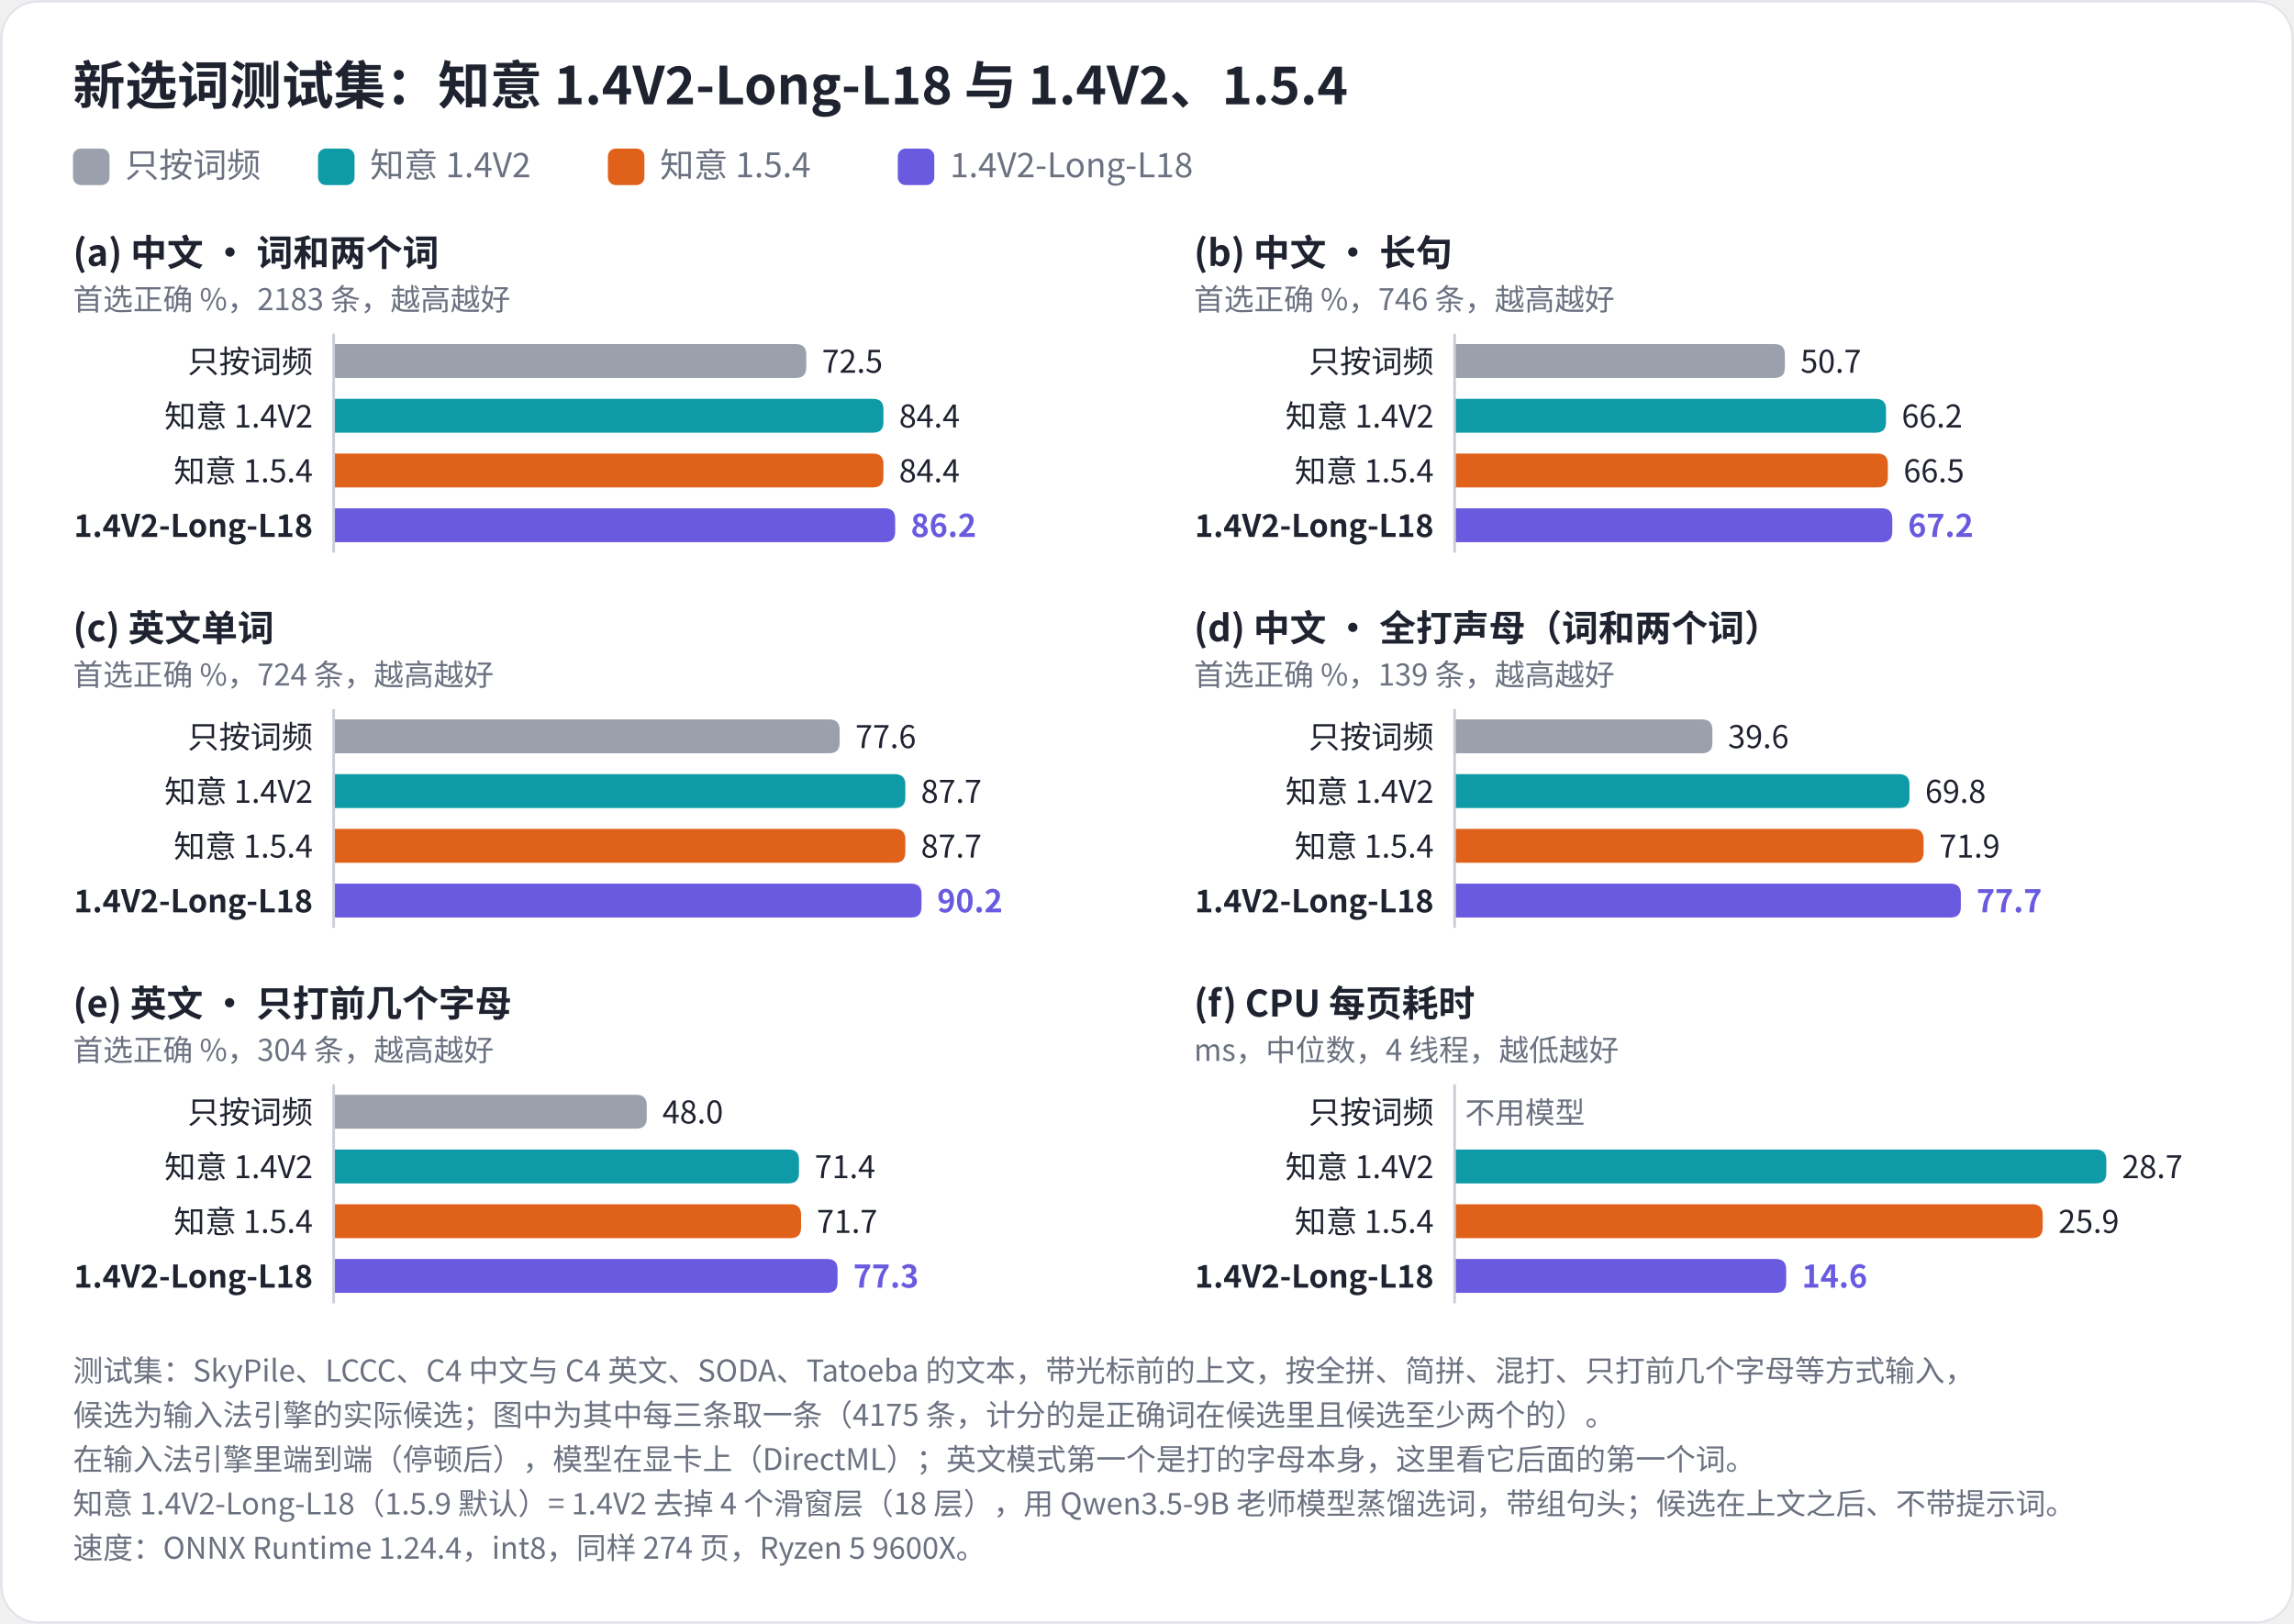
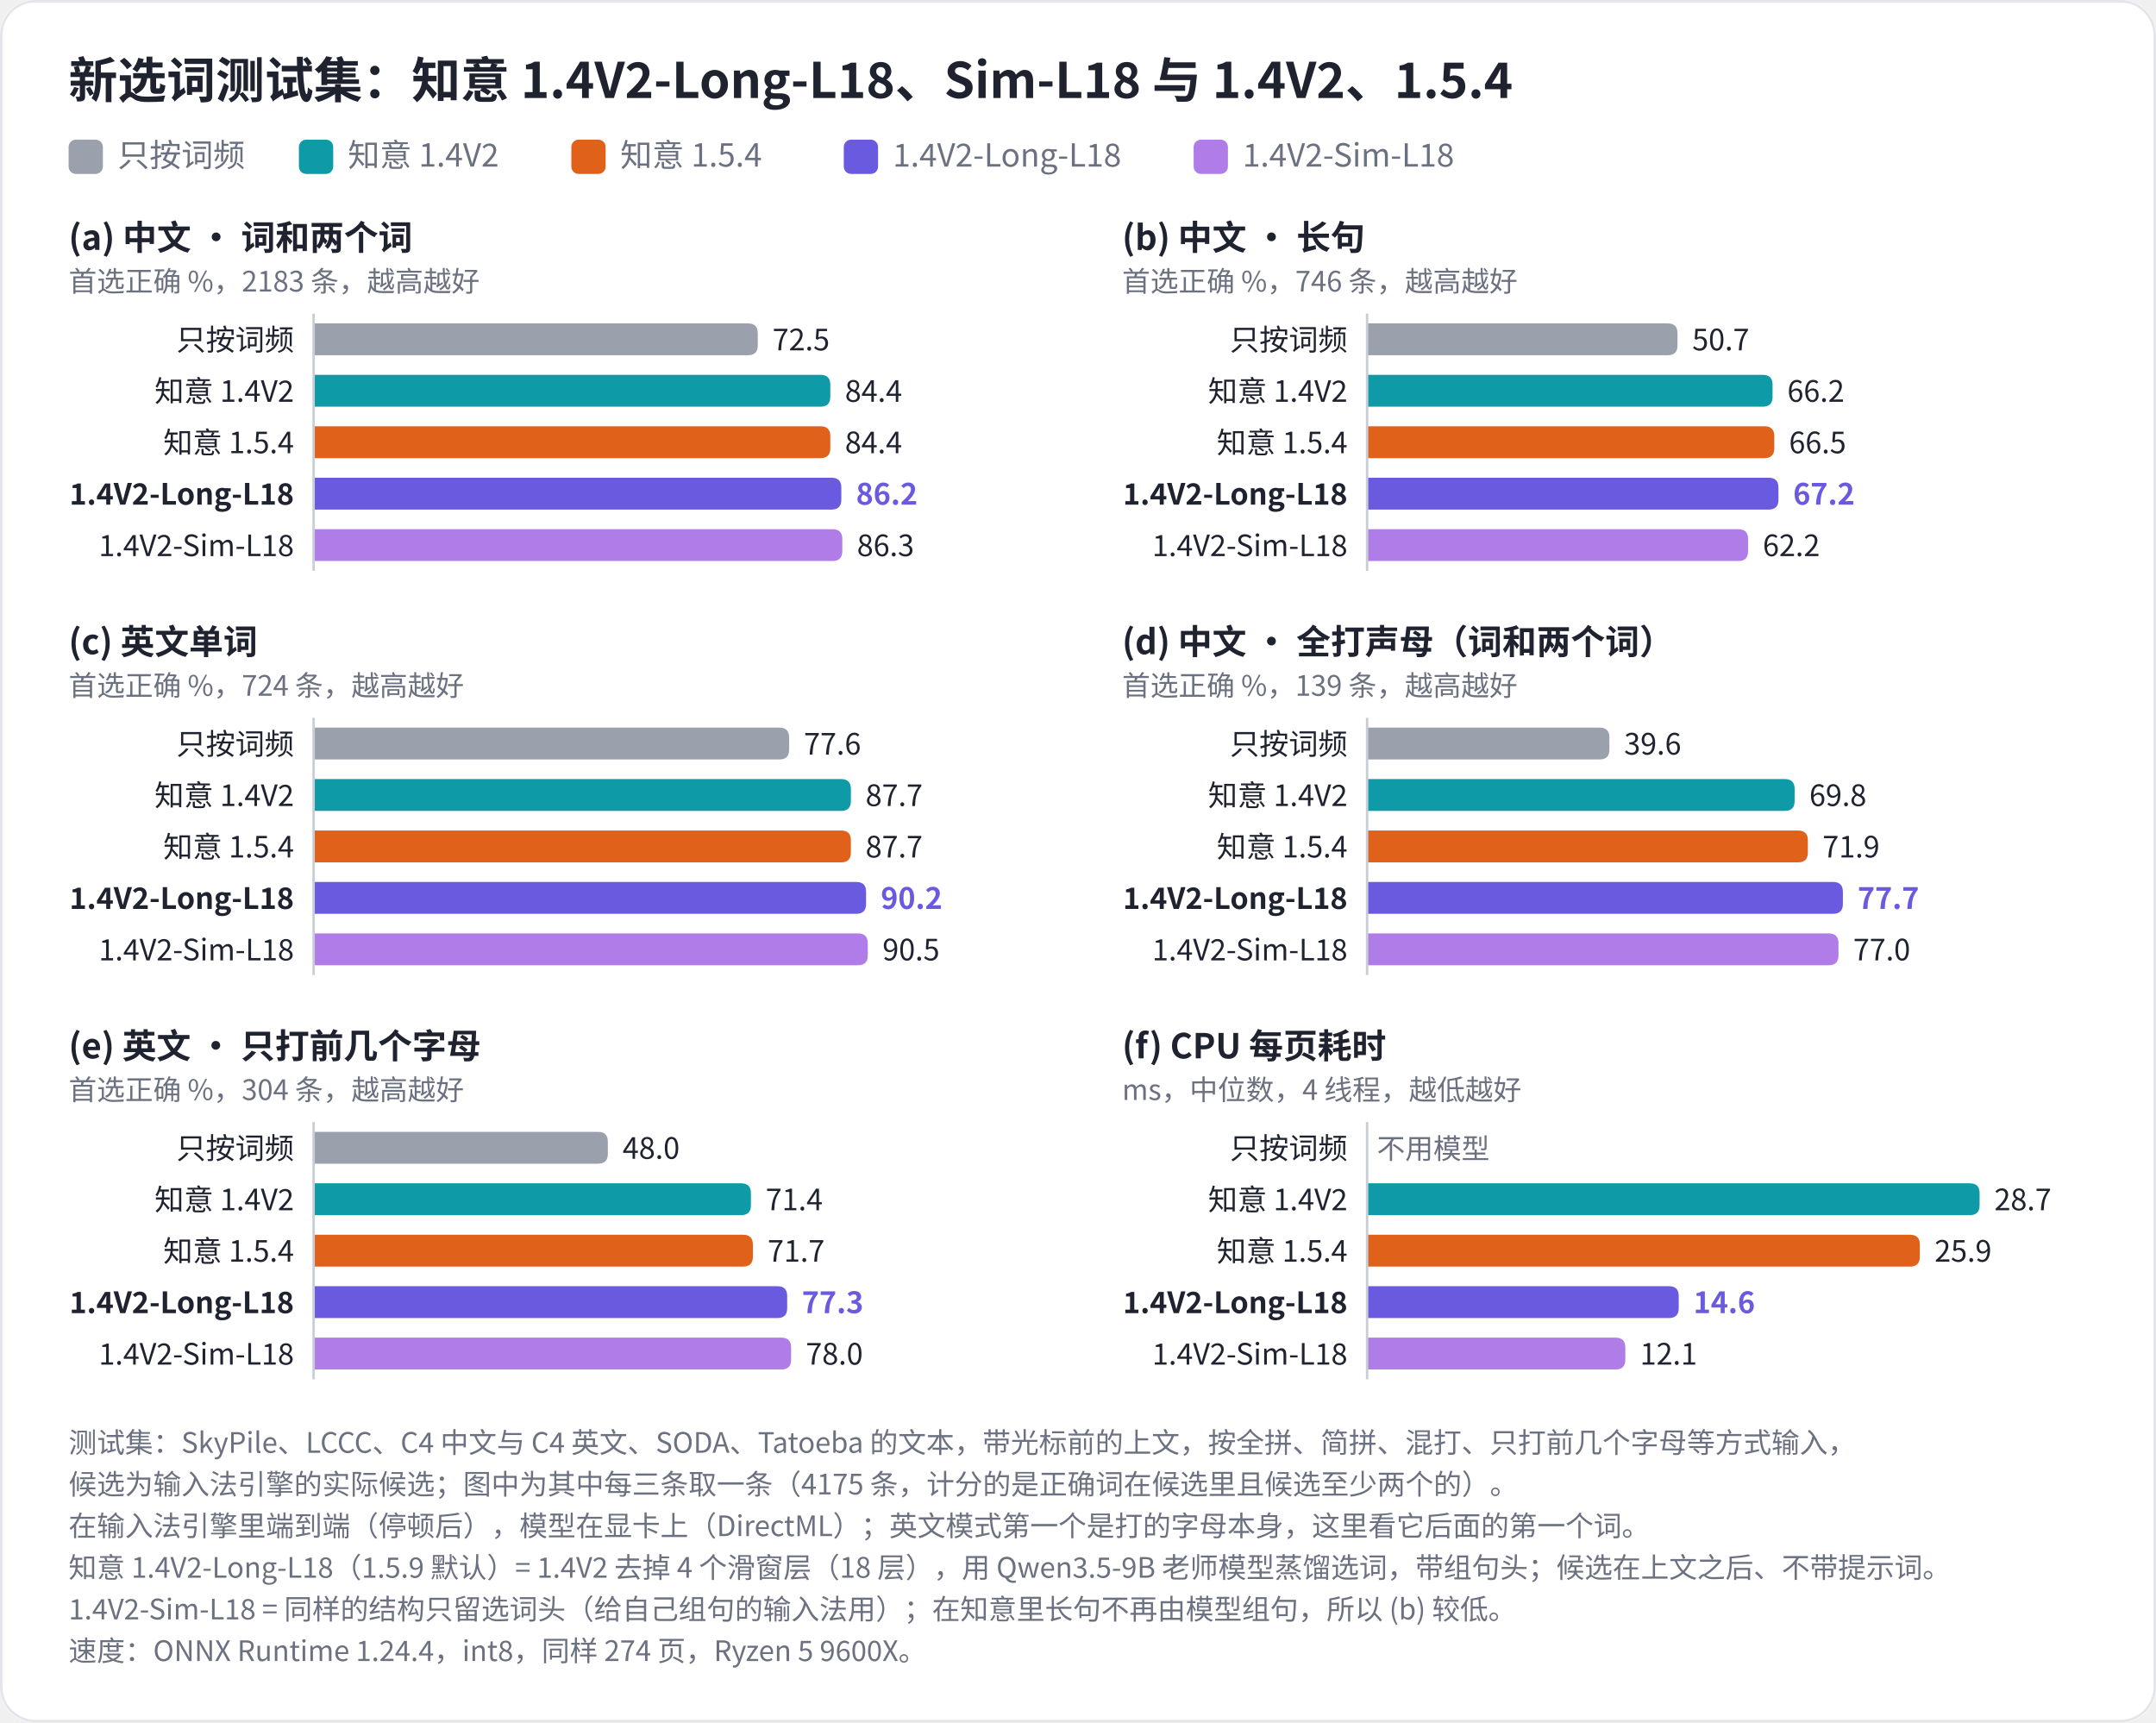
- <svg xmlns="http://www.w3.org/2000/svg" width="880" height="623" viewBox="0 0 880 623" font-family="'Microsoft YaHei','PingFang SC','Noto Sans CJK SC','Segoe UI',sans-serif">
-   <rect width="880" height="623" rx="14" fill="#FFFFFF" />
-   <rect x="0.5" y="0.5" width="879" height="622" rx="14" fill="none" stroke="#E3E5EB" />
-   <text x="28" y="40" font-size="20" font-weight="700" fill="#1F2330">新选词测试集：知意 1.4V2-Long-L18 与 1.4V2、1.5.4</text>
+ <svg xmlns="http://www.w3.org/2000/svg" width="880" height="703" viewBox="0 0 880 703" font-family="'Microsoft YaHei','PingFang SC','Noto Sans CJK SC','Segoe UI',sans-serif">
+   <rect width="880" height="703" rx="14" fill="#FFFFFF" />
+   <rect x="0.5" y="0.5" width="879" height="702" rx="14" fill="none" stroke="#E3E5EB" />
+   <text x="28" y="40" font-size="20" font-weight="700" fill="#1F2330">新选词测试集：知意 1.4V2-Long-L18、Sim-L18 与 1.4V2、1.5.4</text>
  <rect x="28" y="57" width="14" height="14" rx="3" fill="#9AA1AD" />
  <text x="48" y="68" font-size="13" fill="#6B7180">只按词频</text>
  <rect x="122" y="57" width="14" height="14" rx="3" fill="#0E9AA7" />
  <text x="142" y="68" font-size="13" fill="#6B7180">知意 1.4V2</text>
  <rect x="233.2" y="57" width="14" height="14" rx="3" fill="#E0611A" />
  <text x="253.2" y="68" font-size="13" fill="#6B7180">知意 1.5.4</text>
  <rect x="344.4" y="57" width="14" height="14" rx="3" fill="#6A5AE0" />
  <text x="364.4" y="68" font-size="13" fill="#6B7180">1.4V2-Long-L18</text>
+   <rect x="487.2" y="57" width="14" height="14" rx="3" fill="#B07CE8" />
+   <text x="507.2" y="68" font-size="13" fill="#6B7180">1.4V2-Sim-L18</text>
  <text x="28" y="102" font-size="14" font-weight="700" fill="#1F2330">(a) 中文 · 词和两个词</text>
  <text x="28" y="119" font-size="11.5" fill="#6B7180">首选正确 %，2183 条，越高越好</text>
  <text x="120" y="143" font-size="12" text-anchor="end" font-weight="400" fill="#1F2330">只按词频</text>
  <path d="M128,132 H305.3 Q309.3,132 309.3,136.0 V141.0 Q309.3,145 305.3,145 H128 Z" fill="#9AA1AD" />
  <text x="315.3" y="143" font-size="12" font-weight="400" fill="#1F2330">72.5</text>
  <text x="120" y="164" font-size="12" text-anchor="end" font-weight="400" fill="#1F2330">知意 1.4V2</text>
  <path d="M128,153 H334.9 Q338.9,153 338.9,157.0 V162.0 Q338.9,166 334.9,166 H128 Z" fill="#0E9AA7" />
  <text x="344.9" y="164" font-size="12" font-weight="400" fill="#1F2330">84.4</text>
  <text x="120" y="185" font-size="12" text-anchor="end" font-weight="400" fill="#1F2330">知意 1.5.4</text>
  <path d="M128,174 H334.9 Q338.9,174 338.9,178.0 V183.0 Q338.9,187 334.9,187 H128 Z" fill="#E0611A" />
  <text x="344.9" y="185" font-size="12" font-weight="400" fill="#1F2330">84.4</text>
  <text x="120" y="206" font-size="12" text-anchor="end" font-weight="700" fill="#1F2330">1.4V2-Long-L18</text>
  <path d="M128,195 H339.4 Q343.4,195 343.4,199.0 V204.0 Q343.4,208 339.4,208 H128 Z" fill="#6A5AE0" />
  <text x="349.4" y="206" font-size="12" font-weight="700" fill="#6A5AE0">86.2</text>
-   <line x1="128" y1="128" x2="128" y2="212" stroke="#C9CDD6" />
+   <text x="120" y="227" font-size="12" text-anchor="end" font-weight="400" fill="#1F2330">1.4V2-Sim-L18</text>
+   <path d="M128,216 H339.8 Q343.8,216 343.8,220.0 V225.0 Q343.8,229 339.8,229 H128 Z" fill="#B07CE8" />
+   <text x="349.8" y="227" font-size="12" font-weight="400" fill="#1F2330">86.3</text>
+   <line x1="128" y1="128" x2="128" y2="233" stroke="#C9CDD6" />
  <text x="458" y="102" font-size="14" font-weight="700" fill="#1F2330">(b) 中文 · 长句</text>
  <text x="458" y="119" font-size="11.5" fill="#6B7180">首选正确 %，746 条，越高越好</text>
  <text x="550" y="143" font-size="12" text-anchor="end" font-weight="400" fill="#1F2330">只按词频</text>
  <path d="M558,132 H680.7 Q684.7,132 684.7,136.0 V141.0 Q684.7,145 680.7,145 H558 Z" fill="#9AA1AD" />
  <text x="690.7" y="143" font-size="12" font-weight="400" fill="#1F2330">50.7</text>
  <text x="550" y="164" font-size="12" text-anchor="end" font-weight="400" fill="#1F2330">知意 1.4V2</text>
  <path d="M558,153 H719.5 Q723.5,153 723.5,157.0 V162.0 Q723.5,166 719.5,166 H558 Z" fill="#0E9AA7" />
  <text x="729.5" y="164" font-size="12" font-weight="400" fill="#1F2330">66.2</text>
  <text x="550" y="185" font-size="12" text-anchor="end" font-weight="400" fill="#1F2330">知意 1.5.4</text>
  <path d="M558,174 H720.2 Q724.2,174 724.2,178.0 V183.0 Q724.2,187 720.2,187 H558 Z" fill="#E0611A" />
  <text x="730.2" y="185" font-size="12" font-weight="400" fill="#1F2330">66.5</text>
  <text x="550" y="206" font-size="12" text-anchor="end" font-weight="700" fill="#1F2330">1.4V2-Long-L18</text>
  <path d="M558,195 H721.9 Q725.9,195 725.9,199.0 V204.0 Q725.9,208 721.9,208 H558 Z" fill="#6A5AE0" />
  <text x="731.9" y="206" font-size="12" font-weight="700" fill="#6A5AE0">67.2</text>
-   <line x1="558" y1="128" x2="558" y2="212" stroke="#C9CDD6" />
-   <text x="28" y="246" font-size="14" font-weight="700" fill="#1F2330">(c) 英文单词</text>
-   <text x="28" y="263" font-size="11.5" fill="#6B7180">首选正确 %，724 条，越高越好</text>
-   <text x="120" y="287" font-size="12" text-anchor="end" font-weight="400" fill="#1F2330">只按词频</text>
-   <path d="M128,276 H318.1 Q322.1,276 322.1,280.0 V285.0 Q322.1,289 318.1,289 H128 Z" fill="#9AA1AD" />
-   <text x="328.1" y="287" font-size="12" font-weight="400" fill="#1F2330">77.6</text>
-   <text x="120" y="308" font-size="12" text-anchor="end" font-weight="400" fill="#1F2330">知意 1.4V2</text>
-   <path d="M128,297 H343.3 Q347.3,297 347.3,301.0 V306.0 Q347.3,310 343.3,310 H128 Z" fill="#0E9AA7" />
-   <text x="353.3" y="308" font-size="12" font-weight="400" fill="#1F2330">87.7</text>
-   <text x="120" y="329" font-size="12" text-anchor="end" font-weight="400" fill="#1F2330">知意 1.5.4</text>
-   <path d="M128,318 H343.3 Q347.3,318 347.3,322.0 V327.0 Q347.3,331 343.3,331 H128 Z" fill="#E0611A" />
+   <text x="550" y="227" font-size="12" text-anchor="end" font-weight="400" fill="#1F2330">1.4V2-Sim-L18</text>
+   <path d="M558,216 H709.5 Q713.5,216 713.5,220.0 V225.0 Q713.5,229 709.5,229 H558 Z" fill="#B07CE8" />
+   <text x="719.5" y="227" font-size="12" font-weight="400" fill="#1F2330">62.2</text>
+   <line x1="558" y1="128" x2="558" y2="233" stroke="#C9CDD6" />
+   <text x="28" y="267" font-size="14" font-weight="700" fill="#1F2330">(c) 英文单词</text>
+   <text x="28" y="284" font-size="11.5" fill="#6B7180">首选正确 %，724 条，越高越好</text>
+   <text x="120" y="308" font-size="12" text-anchor="end" font-weight="400" fill="#1F2330">只按词频</text>
+   <path d="M128,297 H318.1 Q322.1,297 322.1,301.0 V306.0 Q322.1,310 318.1,310 H128 Z" fill="#9AA1AD" />
+   <text x="328.1" y="308" font-size="12" font-weight="400" fill="#1F2330">77.6</text>
+   <text x="120" y="329" font-size="12" text-anchor="end" font-weight="400" fill="#1F2330">知意 1.4V2</text>
+   <path d="M128,318 H343.3 Q347.3,318 347.3,322.0 V327.0 Q347.3,331 343.3,331 H128 Z" fill="#0E9AA7" />
  <text x="353.3" y="329" font-size="12" font-weight="400" fill="#1F2330">87.7</text>
-   <text x="120" y="350" font-size="12" text-anchor="end" font-weight="700" fill="#1F2330">1.4V2-Long-L18</text>
-   <path d="M128,339 H349.5 Q353.5,339 353.5,343.0 V348.0 Q353.5,352 349.5,352 H128 Z" fill="#6A5AE0" />
-   <text x="359.5" y="350" font-size="12" font-weight="700" fill="#6A5AE0">90.2</text>
-   <line x1="128" y1="272" x2="128" y2="356" stroke="#C9CDD6" />
-   <text x="458" y="246" font-size="14" font-weight="700" fill="#1F2330">(d) 中文 · 全打声母（词和两个词）</text>
-   <text x="458" y="263" font-size="11.5" fill="#6B7180">首选正确 %，139 条，越高越好</text>
-   <text x="550" y="287" font-size="12" text-anchor="end" font-weight="400" fill="#1F2330">只按词频</text>
-   <path d="M558,276 H652.9 Q656.9,276 656.9,280.0 V285.0 Q656.9,289 652.9,289 H558 Z" fill="#9AA1AD" />
-   <text x="662.9" y="287" font-size="12" font-weight="400" fill="#1F2330">39.6</text>
-   <text x="550" y="308" font-size="12" text-anchor="end" font-weight="400" fill="#1F2330">知意 1.4V2</text>
-   <path d="M558,297 H728.5 Q732.5,297 732.5,301.0 V306.0 Q732.5,310 728.5,310 H558 Z" fill="#0E9AA7" />
-   <text x="738.5" y="308" font-size="12" font-weight="400" fill="#1F2330">69.8</text>
-   <text x="550" y="329" font-size="12" text-anchor="end" font-weight="400" fill="#1F2330">知意 1.5.4</text>
-   <path d="M558,318 H733.9 Q737.9,318 737.9,322.0 V327.0 Q737.9,331 733.9,331 H558 Z" fill="#E0611A" />
-   <text x="743.9" y="329" font-size="12" font-weight="400" fill="#1F2330">71.9</text>
-   <text x="550" y="350" font-size="12" text-anchor="end" font-weight="700" fill="#1F2330">1.4V2-Long-L18</text>
-   <path d="M558,339 H748.2 Q752.2,339 752.2,343.0 V348.0 Q752.2,352 748.2,352 H558 Z" fill="#6A5AE0" />
-   <text x="758.2" y="350" font-size="12" font-weight="700" fill="#6A5AE0">77.7</text>
-   <line x1="558" y1="272" x2="558" y2="356" stroke="#C9CDD6" />
-   <text x="28" y="390" font-size="14" font-weight="700" fill="#1F2330">(e) 英文 · 只打前几个字母</text>
-   <text x="28" y="407" font-size="11.5" fill="#6B7180">首选正确 %，304 条，越高越好</text>
-   <text x="120" y="431" font-size="12" text-anchor="end" font-weight="400" fill="#1F2330">只按词频</text>
-   <path d="M128,420 H244.1 Q248.1,420 248.1,424.0 V429.0 Q248.1,433 244.1,433 H128 Z" fill="#9AA1AD" />
-   <text x="254.1" y="431" font-size="12" font-weight="400" fill="#1F2330">48.0</text>
-   <text x="120" y="452" font-size="12" text-anchor="end" font-weight="400" fill="#1F2330">知意 1.4V2</text>
-   <path d="M128,441 H302.5 Q306.5,441 306.5,445.0 V450.0 Q306.5,454 302.5,454 H128 Z" fill="#0E9AA7" />
-   <text x="312.5" y="452" font-size="12" font-weight="400" fill="#1F2330">71.4</text>
-   <text x="120" y="473" font-size="12" text-anchor="end" font-weight="400" fill="#1F2330">知意 1.5.4</text>
-   <path d="M128,462 H303.3 Q307.3,462 307.3,466.0 V471.0 Q307.3,475 303.3,475 H128 Z" fill="#E0611A" />
-   <text x="313.3" y="473" font-size="12" font-weight="400" fill="#1F2330">71.7</text>
-   <text x="120" y="494" font-size="12" text-anchor="end" font-weight="700" fill="#1F2330">1.4V2-Long-L18</text>
-   <path d="M128,483 H317.3 Q321.3,483 321.3,487.0 V492.0 Q321.3,496 317.3,496 H128 Z" fill="#6A5AE0" />
-   <text x="327.3" y="494" font-size="12" font-weight="700" fill="#6A5AE0">77.3</text>
-   <line x1="128" y1="416" x2="128" y2="500" stroke="#C9CDD6" />
-   <text x="458" y="390" font-size="14" font-weight="700" fill="#1F2330">(f) CPU 每页耗时</text>
-   <text x="458" y="407" font-size="11.5" fill="#6B7180">ms，中位数，4 线程，越低越好</text>
-   <text x="550" y="431" font-size="12" text-anchor="end" font-weight="400" fill="#1F2330">只按词频</text>
-   <text x="562" y="431" font-size="11.5" fill="#6B7180">不用模型</text>
-   <text x="550" y="452" font-size="12" text-anchor="end" font-weight="400" fill="#1F2330">知意 1.4V2</text>
-   <path d="M558,441 H804.0 Q808.0,441 808.0,445.0 V450.0 Q808.0,454 804.0,454 H558 Z" fill="#0E9AA7" />
-   <text x="814.0" y="452" font-size="12" font-weight="400" fill="#1F2330">28.7</text>
-   <text x="550" y="473" font-size="12" text-anchor="end" font-weight="400" fill="#1F2330">知意 1.5.4</text>
-   <path d="M558,462 H779.6 Q783.6,462 783.6,466.0 V471.0 Q783.6,475 779.6,475 H558 Z" fill="#E0611A" />
-   <text x="789.6" y="473" font-size="12" font-weight="400" fill="#1F2330">25.9</text>
-   <text x="550" y="494" font-size="12" text-anchor="end" font-weight="700" fill="#1F2330">1.4V2-Long-L18</text>
-   <path d="M558,483 H681.2 Q685.2,483 685.2,487.0 V492.0 Q685.2,496 681.2,496 H558 Z" fill="#6A5AE0" />
-   <text x="691.2" y="494" font-size="12" font-weight="700" fill="#6A5AE0">14.6</text>
-   <line x1="558" y1="416" x2="558" y2="500" stroke="#C9CDD6" />
-   <text x="28" y="530" font-size="11.5" fill="#6B7180">测试集：SkyPile、LCCC、C4 中文与 C4 英文、SODA、Tatoeba 的文本，带光标前的上文，按全拼、简拼、混打、只打前几个字母等方式输入，</text>
-   <text x="28" y="547" font-size="11.5" fill="#6B7180">候选为输入法引擎的实际候选；图中为其中每三条取一条（4175 条，计分的是正确词在候选里且候选至少两个的）。</text>
-   <text x="28" y="564" font-size="11.5" fill="#6B7180">在输入法引擎里端到端（停顿后），模型在显卡上（DirectML）；英文模式第一个是打的字母本身，这里看它后面的第一个词。</text>
-   <text x="28" y="581" font-size="11.5" fill="#6B7180">知意 1.4V2-Long-L18（1.5.9 默认）= 1.4V2 去掉 4 个滑窗层（18 层），用 Qwen3.5-9B 老师模型蒸馏选词，带组句头；候选在上文之后、不带提示词。</text>
-   <text x="28" y="598" font-size="11.5" fill="#6B7180">速度：ONNX Runtime 1.24.4，int8，同样 274 页，Ryzen 5 9600X。</text>
+   <text x="120" y="350" font-size="12" text-anchor="end" font-weight="400" fill="#1F2330">知意 1.5.4</text>
+   <path d="M128,339 H343.3 Q347.3,339 347.3,343.0 V348.0 Q347.3,352 343.3,352 H128 Z" fill="#E0611A" />
+   <text x="353.3" y="350" font-size="12" font-weight="400" fill="#1F2330">87.7</text>
+   <text x="120" y="371" font-size="12" text-anchor="end" font-weight="700" fill="#1F2330">1.4V2-Long-L18</text>
+   <path d="M128,360 H349.5 Q353.5,360 353.5,364.0 V369.0 Q353.5,373 349.5,373 H128 Z" fill="#6A5AE0" />
+   <text x="359.5" y="371" font-size="12" font-weight="700" fill="#6A5AE0">90.2</text>
+   <text x="120" y="392" font-size="12" text-anchor="end" font-weight="400" fill="#1F2330">1.4V2-Sim-L18</text>
+   <path d="M128,381 H350.2 Q354.2,381 354.2,385.0 V390.0 Q354.2,394 350.2,394 H128 Z" fill="#B07CE8" />
+   <text x="360.2" y="392" font-size="12" font-weight="400" fill="#1F2330">90.5</text>
+   <line x1="128" y1="293" x2="128" y2="398" stroke="#C9CDD6" />
+   <text x="458" y="267" font-size="14" font-weight="700" fill="#1F2330">(d) 中文 · 全打声母（词和两个词）</text>
+   <text x="458" y="284" font-size="11.5" fill="#6B7180">首选正确 %，139 条，越高越好</text>
+   <text x="550" y="308" font-size="12" text-anchor="end" font-weight="400" fill="#1F2330">只按词频</text>
+   <path d="M558,297 H652.9 Q656.9,297 656.9,301.0 V306.0 Q656.9,310 652.9,310 H558 Z" fill="#9AA1AD" />
+   <text x="662.9" y="308" font-size="12" font-weight="400" fill="#1F2330">39.6</text>
+   <text x="550" y="329" font-size="12" text-anchor="end" font-weight="400" fill="#1F2330">知意 1.4V2</text>
+   <path d="M558,318 H728.5 Q732.5,318 732.5,322.0 V327.0 Q732.5,331 728.5,331 H558 Z" fill="#0E9AA7" />
+   <text x="738.5" y="329" font-size="12" font-weight="400" fill="#1F2330">69.8</text>
+   <text x="550" y="350" font-size="12" text-anchor="end" font-weight="400" fill="#1F2330">知意 1.5.4</text>
+   <path d="M558,339 H733.9 Q737.9,339 737.9,343.0 V348.0 Q737.9,352 733.9,352 H558 Z" fill="#E0611A" />
+   <text x="743.9" y="350" font-size="12" font-weight="400" fill="#1F2330">71.9</text>
+   <text x="550" y="371" font-size="12" text-anchor="end" font-weight="700" fill="#1F2330">1.4V2-Long-L18</text>
+   <path d="M558,360 H748.2 Q752.2,360 752.2,364.0 V369.0 Q752.2,373 748.2,373 H558 Z" fill="#6A5AE0" />
+   <text x="758.2" y="371" font-size="12" font-weight="700" fill="#6A5AE0">77.7</text>
+   <text x="550" y="392" font-size="12" text-anchor="end" font-weight="400" fill="#1F2330">1.4V2-Sim-L18</text>
+   <path d="M558,381 H746.4 Q750.4,381 750.4,385.0 V390.0 Q750.4,394 746.4,394 H558 Z" fill="#B07CE8" />
+   <text x="756.4" y="392" font-size="12" font-weight="400" fill="#1F2330">77.0</text>
+   <line x1="558" y1="293" x2="558" y2="398" stroke="#C9CDD6" />
+   <text x="28" y="432" font-size="14" font-weight="700" fill="#1F2330">(e) 英文 · 只打前几个字母</text>
+   <text x="28" y="449" font-size="11.5" fill="#6B7180">首选正确 %，304 条，越高越好</text>
+   <text x="120" y="473" font-size="12" text-anchor="end" font-weight="400" fill="#1F2330">只按词频</text>
+   <path d="M128,462 H244.1 Q248.1,462 248.1,466.0 V471.0 Q248.1,475 244.1,475 H128 Z" fill="#9AA1AD" />
+   <text x="254.1" y="473" font-size="12" font-weight="400" fill="#1F2330">48.0</text>
+   <text x="120" y="494" font-size="12" text-anchor="end" font-weight="400" fill="#1F2330">知意 1.4V2</text>
+   <path d="M128,483 H302.5 Q306.5,483 306.5,487.0 V492.0 Q306.5,496 302.5,496 H128 Z" fill="#0E9AA7" />
+   <text x="312.5" y="494" font-size="12" font-weight="400" fill="#1F2330">71.4</text>
+   <text x="120" y="515" font-size="12" text-anchor="end" font-weight="400" fill="#1F2330">知意 1.5.4</text>
+   <path d="M128,504 H303.3 Q307.3,504 307.3,508.0 V513.0 Q307.3,517 303.3,517 H128 Z" fill="#E0611A" />
+   <text x="313.3" y="515" font-size="12" font-weight="400" fill="#1F2330">71.7</text>
+   <text x="120" y="536" font-size="12" text-anchor="end" font-weight="700" fill="#1F2330">1.4V2-Long-L18</text>
+   <path d="M128,525 H317.3 Q321.3,525 321.3,529.0 V534.0 Q321.3,538 317.3,538 H128 Z" fill="#6A5AE0" />
+   <text x="327.3" y="536" font-size="12" font-weight="700" fill="#6A5AE0">77.3</text>
+   <text x="120" y="557" font-size="12" text-anchor="end" font-weight="400" fill="#1F2330">1.4V2-Sim-L18</text>
+   <path d="M128,546 H318.9 Q322.9,546 322.9,550.0 V555.0 Q322.9,559 318.9,559 H128 Z" fill="#B07CE8" />
+   <text x="328.9" y="557" font-size="12" font-weight="400" fill="#1F2330">78.0</text>
+   <line x1="128" y1="458" x2="128" y2="563" stroke="#C9CDD6" />
+   <text x="458" y="432" font-size="14" font-weight="700" fill="#1F2330">(f) CPU 每页耗时</text>
+   <text x="458" y="449" font-size="11.5" fill="#6B7180">ms，中位数，4 线程，越低越好</text>
+   <text x="550" y="473" font-size="12" text-anchor="end" font-weight="400" fill="#1F2330">只按词频</text>
+   <text x="562" y="473" font-size="11.5" fill="#6B7180">不用模型</text>
+   <text x="550" y="494" font-size="12" text-anchor="end" font-weight="400" fill="#1F2330">知意 1.4V2</text>
+   <path d="M558,483 H804.0 Q808.0,483 808.0,487.0 V492.0 Q808.0,496 804.0,496 H558 Z" fill="#0E9AA7" />
+   <text x="814.0" y="494" font-size="12" font-weight="400" fill="#1F2330">28.7</text>
+   <text x="550" y="515" font-size="12" text-anchor="end" font-weight="400" fill="#1F2330">知意 1.5.4</text>
+   <path d="M558,504 H779.6 Q783.6,504 783.6,508.0 V513.0 Q783.6,517 779.6,517 H558 Z" fill="#E0611A" />
+   <text x="789.6" y="515" font-size="12" font-weight="400" fill="#1F2330">25.9</text>
+   <text x="550" y="536" font-size="12" text-anchor="end" font-weight="700" fill="#1F2330">1.4V2-Long-L18</text>
+   <path d="M558,525 H681.2 Q685.2,525 685.2,529.0 V534.0 Q685.2,538 681.2,538 H558 Z" fill="#6A5AE0" />
+   <text x="691.2" y="536" font-size="12" font-weight="700" fill="#6A5AE0">14.6</text>
+   <text x="550" y="557" font-size="12" text-anchor="end" font-weight="400" fill="#1F2330">1.4V2-Sim-L18</text>
+   <path d="M558,546 H659.4 Q663.4,546 663.4,550.0 V555.0 Q663.4,559 659.4,559 H558 Z" fill="#B07CE8" />
+   <text x="669.4" y="557" font-size="12" font-weight="400" fill="#1F2330">12.1</text>
+   <line x1="558" y1="458" x2="558" y2="563" stroke="#C9CDD6" />
+   <text x="28" y="593" font-size="11.5" fill="#6B7180">测试集：SkyPile、LCCC、C4 中文与 C4 英文、SODA、Tatoeba 的文本，带光标前的上文，按全拼、简拼、混打、只打前几个字母等方式输入，</text>
+   <text x="28" y="610" font-size="11.5" fill="#6B7180">候选为输入法引擎的实际候选；图中为其中每三条取一条（4175 条，计分的是正确词在候选里且候选至少两个的）。</text>
+   <text x="28" y="627" font-size="11.5" fill="#6B7180">在输入法引擎里端到端（停顿后），模型在显卡上（DirectML）；英文模式第一个是打的字母本身，这里看它后面的第一个词。</text>
+   <text x="28" y="644" font-size="11.5" fill="#6B7180">知意 1.4V2-Long-L18（1.5.9 默认）= 1.4V2 去掉 4 个滑窗层（18 层），用 Qwen3.5-9B 老师模型蒸馏选词，带组句头；候选在上文之后、不带提示词。</text>
+   <text x="28" y="661" font-size="11.5" fill="#6B7180">1.4V2-Sim-L18 = 同样的结构只留选词头（给自己组句的输入法用）；在知意里长句不再由模型组句，所以 (b) 较低。</text>
+   <text x="28" y="678" font-size="11.5" fill="#6B7180">速度：ONNX Runtime 1.24.4，int8，同样 274 页，Ryzen 5 9600X。</text>
</svg>
